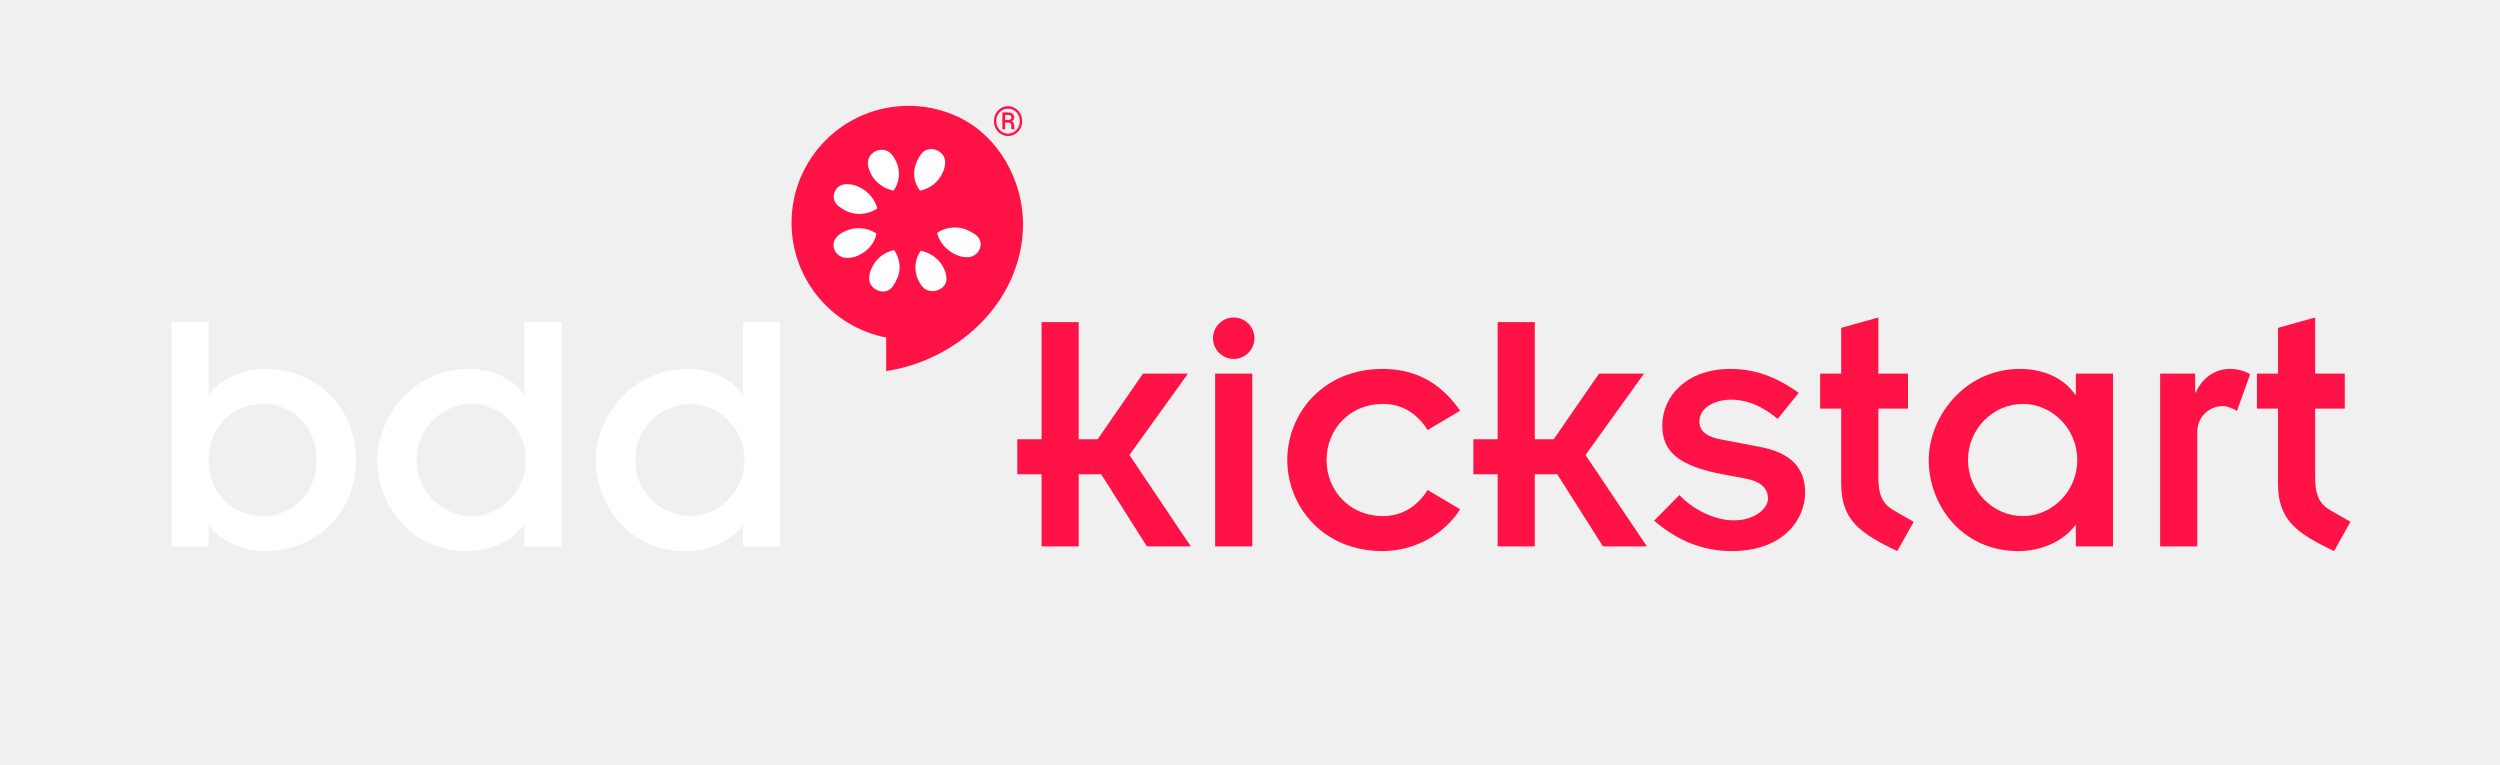
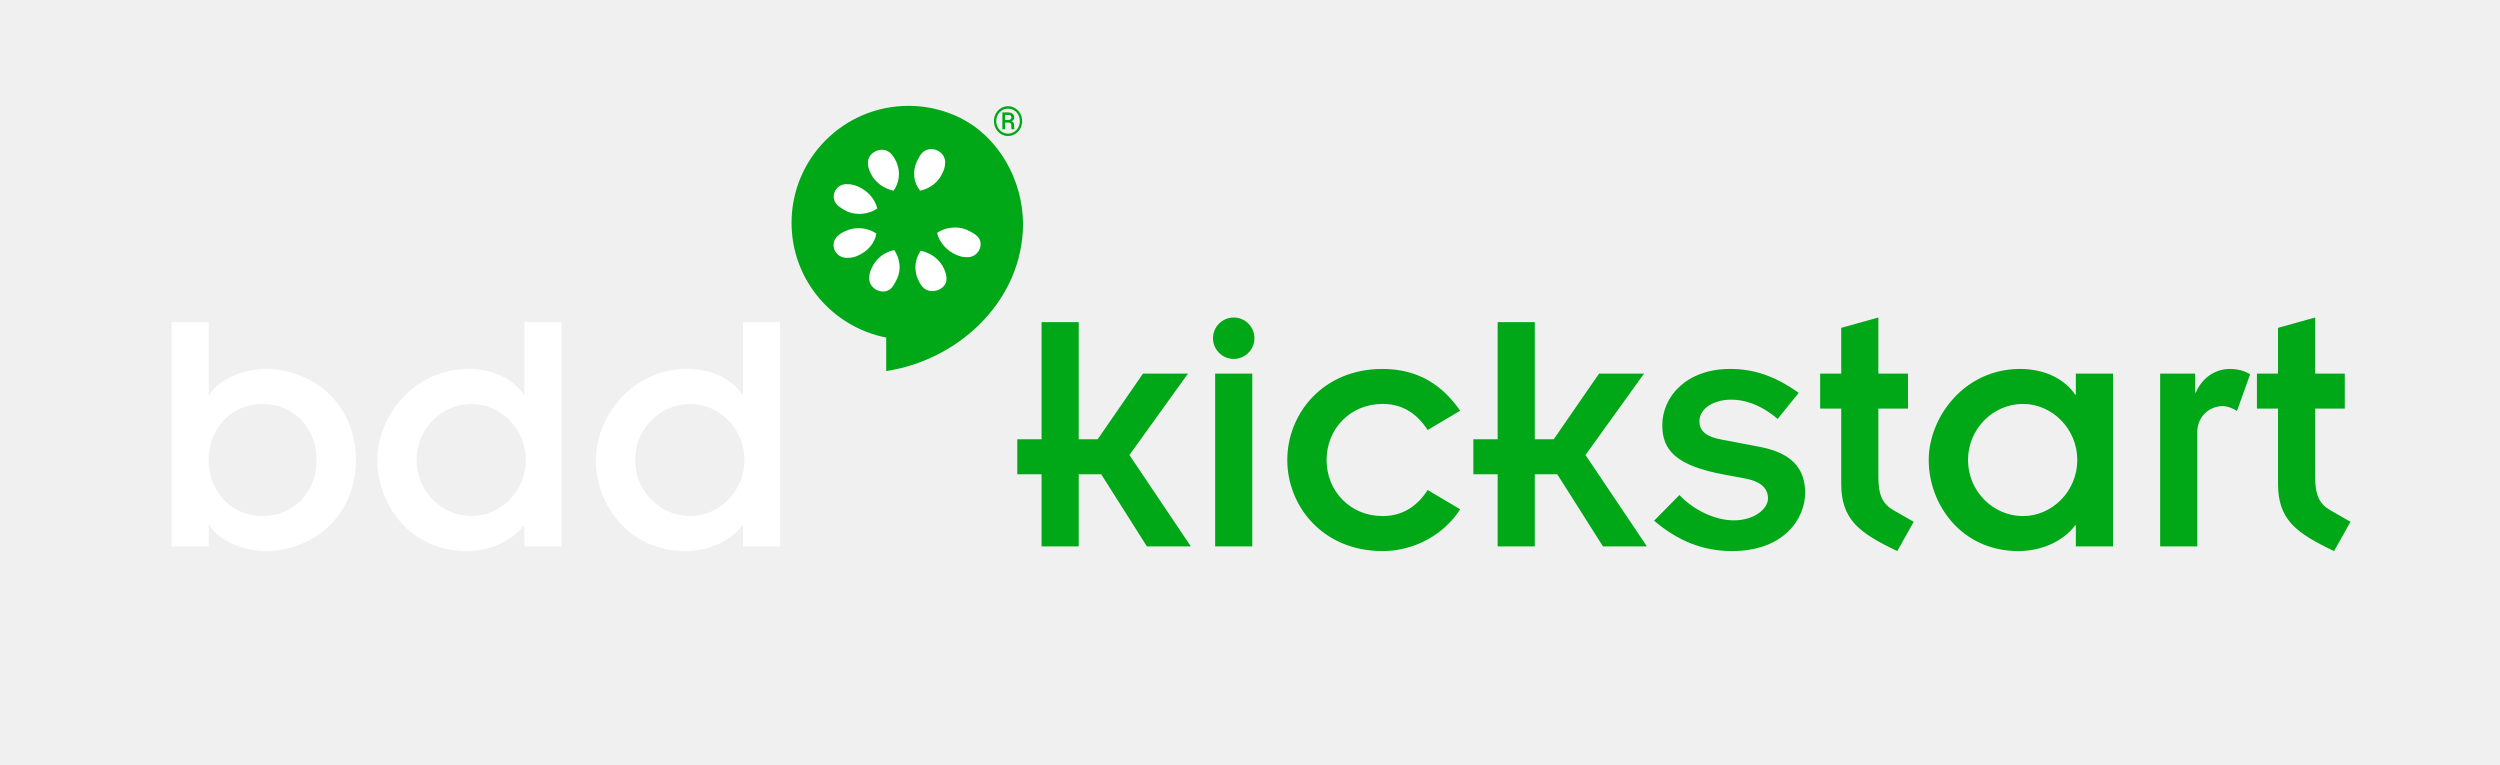
<svg xmlns="http://www.w3.org/2000/svg" width="350" height="107" viewBox="0 0 350 107">
  <g fill="none" fill-rule="evenodd">
    <path d="M0 0h161v104H0z" />
-     <path d="M127.192 14.82c-9.05 0-16.375 7.324-16.375 16.375 0 7.968 5.712 14.589 13.25 16.062v4.688c9.8-1.478 18.478-9.257 19.125-19.47.39-6.146-2.675-12.42-7.844-15.468a13.755 13.755 0 0 0-.906-.5c-.315-.155-.64-.306-.969-.437-.104-.044-.207-.084-.312-.125-.288-.107-.578-.226-.875-.313a16.246 16.246 0 0 0-5.094-.812z" fill="#FF1245" fill-rule="nonzero" />
+     <path d="M127.192 14.82c-9.05 0-16.375 7.324-16.375 16.375 0 7.968 5.712 14.589 13.25 16.062v4.688c9.8-1.478 18.478-9.257 19.125-19.47.39-6.146-2.675-12.42-7.844-15.468a13.755 13.755 0 0 0-.906-.5c-.315-.155-.64-.306-.969-.437-.104-.044-.207-.084-.312-.125-.288-.107-.578-.226-.875-.313a16.246 16.246 0 0 0-5.094-.812z" fill="#00A818" fill-rule="nonzero" />
    <path d="M130.567 20.882a1.787 1.787 0 0 0-1.562.625c-.3.4-.488.788-.688 1.188-.6 1.4-.4 2.9.5 4 1.4-.3 2.588-1.194 3.188-2.594.2-.4.312-.913.312-1.313.063-1.062-.816-1.81-1.75-1.906zm-7.281.094c-.913.087-1.781.812-1.781 1.812 0 .4.112.913.312 1.313.6 1.4 1.881 2.294 3.281 2.594.8-1.1 1.007-2.6.407-4-.2-.4-.388-.794-.688-1.094a1.757 1.757 0 0 0-1.531-.625zm-4.906 4.812c-1.577.081-2.282 2.063-.97 3.094.4.3.788.519 1.188.719 1.4.6 3.02.394 4.22-.406-.3-1.3-1.32-2.494-2.72-3.094-.5-.2-.906-.313-1.406-.313-.112-.012-.207-.005-.312 0zm15.406 6.063a4.574 4.574 0 0 0-2.594.75c.3 1.3 1.319 2.494 2.719 3.094.5.2.906.312 1.406.312 1.8.1 2.681-2.125 1.281-3.125-.4-.3-.787-.487-1.187-.687a4.32 4.32 0 0 0-1.625-.344zm-13.656.094c-.55.01-1.1.118-1.625.343-.5.2-.888.42-1.188.72-1.3 1.1-.425 3.193 1.375 3.093.5 0 1.006-.113 1.406-.313 1.4-.6 2.394-1.793 2.594-3.093a4.475 4.475 0 0 0-2.562-.75zm5.062 3.062c-1.4.3-2.587 1.194-3.187 2.594-.2.4-.313.881-.313 1.281-.1 1.7 2.219 2.613 3.219 1.313.3-.4.487-.788.687-1.188.6-1.3.394-2.8-.406-4zm3.719.094c-.8 1.1-1.006 2.6-.406 4 .2.4.387.794.687 1.094 1.1 1.2 3.413.312 3.313-1.188 0-.4-.113-.912-.313-1.312-.6-1.4-1.881-2.294-3.281-2.594z" fill="#FFF" fill-rule="nonzero" />
    <path fill="#ffffff" d="M24.02 76.5h5.2v-2.95h.1c1.25 2 4.5 3.6 7.9 3.6 6.3 0 12.6-4.65 12.6-12.75s-6.3-12.75-12.6-12.75c-3.4 0-6.65 1.6-7.9 3.6h-.1V45.1h-5.2zm20.3-12.1c0 4.5-3.2 7.85-7.55 7.85s-7.55-3.35-7.55-7.85 3.2-7.85 7.55-7.85 7.55 3.35 7.55 7.85zm29.1 12.1h5.2V45.1h-5.2v10.15h-.1c-1.35-2.05-4.1-3.6-7.7-3.6-7.85 0-12.8 6.8-12.8 12.75 0 6.25 4.6 12.75 12.55 12.75 3.3 0 6.3-1.4 7.95-3.6h.1zm-15.1-12.1c0-4.35 3.5-7.85 7.7-7.85 4.1 0 7.6 3.5 7.6 7.85s-3.5 7.85-7.6 7.85c-4.2 0-7.7-3.5-7.7-7.85zm45.7 12.1h5.2V45.1h-5.2v10.15h-.1c-1.35-2.05-4.1-3.6-7.7-3.6-7.85 0-12.8 6.8-12.8 12.75 0 6.25 4.6 12.75 12.55 12.75 3.3 0 6.3-1.4 7.95-3.6h.1zm-15.1-12.1c0-4.35 3.5-7.85 7.7-7.85 4.1 0 7.6 3.5 7.6 7.85s-3.5 7.85-7.6 7.85c-4.2 0-7.7-3.5-7.7-7.85z">
        </path>
-     <path fill="#FF1245" d="M145.82 76.5h5.2V66.4h3.15l6.4 10.1h6.15l-8.6-12.8 8.2-11.4h-6.3l-6.35 9.2h-2.65V45.1h-5.2v16.4h-3.4v4.9h3.4zm24.3 0h5.2V52.3h-5.2zm-.3-29.15c0 1.6 1.3 2.9 2.9 2.9 1.6 0 2.9-1.3 2.9-2.9 0-1.6-1.3-2.9-2.9-2.9-1.6 0-2.9 1.3-2.9 2.9zm34.6 10.15c-2.35-3.4-5.7-5.85-10.85-5.85-8.45 0-13.35 6.35-13.35 12.75s4.9 12.75 13.35 12.75c4.6 0 8.7-2.45 10.85-5.85l-4.55-2.7c-1.4 2.2-3.45 3.65-6.3 3.65-4.55 0-7.85-3.5-7.85-7.85s3.3-7.85 7.85-7.85c2.95 0 4.9 1.5 6.3 3.65zm5.25 19h5.2V66.4h3.15l6.4 10.1h6.15l-8.6-12.8 8.2-11.4h-6.3l-6.35 9.2h-2.65V45.1h-5.2v16.4h-3.4v4.9h3.4zm21.9-3.6c3.3 2.8 6.8 4.25 10.9 4.25 7.35 0 10.25-4.6 10.25-8.15 0-3.6-2.1-5.65-6.4-6.45l-5.25-1c-2-.35-3.15-1.1-3.15-2.55 0-1.95 2.2-3.05 4.45-3.05 1.7 0 3.95.55 6.5 2.7l2.95-3.65c-3.3-2.35-6.25-3.35-9.6-3.35-6.05 0-9.5 3.8-9.5 7.9 0 3.45 1.9 5.65 8.7 6.9l2.95.55c1.9.35 3.15 1.2 3.15 2.8 0 1.35-1.8 3.05-4.8 3.05-2.7 0-5.75-1.55-7.6-3.55zm23.25-15.7h2.95v10.5c0 5.05 2.5 6.9 7.85 9.45l2.3-4.1-2.8-1.6c-1.55-.9-2.15-2.1-2.15-4.7V57.2h4.15v-4.9h-4.15v-7.85l-5.2 1.45v6.4h-2.95zm35.8 19.3h5.2V52.3h-5.2v2.95h-.1c-1.35-2.05-4.1-3.6-7.7-3.6-7.85 0-12.8 6.8-12.8 12.75 0 6.25 4.6 12.75 12.55 12.75 3.3 0 6.3-1.4 7.95-3.6h.1zm-15.1-12.1c0-4.35 3.5-7.85 7.7-7.85 4.1 0 7.6 3.5 7.6 7.85s-3.5 7.85-7.6 7.85c-4.2 0-7.7-3.5-7.7-7.85zm26.9 12.1h5.2v-16c0-2.2 1.7-3.65 3.6-3.65.5 0 1.45.3 1.95.7l1.85-5.15c-.7-.45-1.7-.75-2.85-.75-2.1 0-3.9 1.3-4.75 3.3h-.1V52.3h-4.9zm13.55-19.3h2.95v10.5c0 5.05 2.5 6.9 7.85 9.45l2.3-4.1-2.8-1.6c-1.55-.9-2.15-2.1-2.15-4.7V57.2h4.15v-4.9h-4.15v-7.85l-5.2 1.45v6.4h-2.95z">
+     <path fill="#00A818" d="M145.82 76.5h5.2V66.4h3.15l6.4 10.1h6.15l-8.6-12.8 8.2-11.4h-6.3l-6.35 9.2h-2.65V45.1h-5.2v16.4h-3.4v4.9h3.4zm24.3 0h5.2V52.3h-5.2zm-.3-29.15c0 1.6 1.3 2.9 2.9 2.9 1.6 0 2.9-1.3 2.9-2.9 0-1.6-1.3-2.9-2.9-2.9-1.6 0-2.9 1.3-2.9 2.9zm34.6 10.15c-2.35-3.4-5.7-5.85-10.85-5.85-8.45 0-13.35 6.35-13.35 12.75s4.9 12.75 13.35 12.75c4.6 0 8.7-2.45 10.85-5.85l-4.55-2.7c-1.4 2.2-3.45 3.65-6.3 3.65-4.55 0-7.85-3.5-7.85-7.85s3.3-7.85 7.85-7.85c2.95 0 4.9 1.5 6.3 3.65zm5.25 19h5.2V66.4h3.15l6.4 10.1h6.15l-8.6-12.8 8.2-11.4h-6.3l-6.35 9.2h-2.65V45.1h-5.2v16.4h-3.4v4.9h3.4zm21.9-3.6c3.3 2.8 6.8 4.25 10.9 4.25 7.35 0 10.25-4.6 10.25-8.15 0-3.6-2.1-5.65-6.4-6.45l-5.25-1c-2-.35-3.15-1.1-3.15-2.55 0-1.95 2.2-3.05 4.45-3.05 1.7 0 3.95.55 6.5 2.7l2.95-3.65c-3.3-2.35-6.25-3.35-9.6-3.35-6.05 0-9.5 3.8-9.5 7.9 0 3.45 1.9 5.65 8.7 6.9l2.95.55c1.9.35 3.15 1.2 3.15 2.8 0 1.35-1.8 3.05-4.8 3.05-2.7 0-5.75-1.55-7.6-3.55zm23.25-15.7h2.95v10.5c0 5.05 2.5 6.9 7.85 9.45l2.3-4.1-2.8-1.6c-1.55-.9-2.15-2.1-2.15-4.7V57.2h4.15v-4.9h-4.15v-7.85l-5.2 1.45v6.4h-2.95zm35.8 19.3h5.2V52.3h-5.2v2.95h-.1c-1.35-2.05-4.1-3.6-7.7-3.6-7.85 0-12.8 6.8-12.8 12.75 0 6.25 4.6 12.75 12.55 12.75 3.3 0 6.3-1.4 7.95-3.6h.1zm-15.1-12.1c0-4.35 3.5-7.85 7.7-7.85 4.1 0 7.6 3.5 7.6 7.85s-3.5 7.85-7.6 7.85c-4.2 0-7.7-3.5-7.7-7.85zm26.9 12.1h5.2v-16c0-2.2 1.7-3.65 3.6-3.65.5 0 1.45.3 1.95.7l1.85-5.15c-.7-.45-1.7-.75-2.85-.75-2.1 0-3.9 1.3-4.75 3.3h-.1V52.3h-4.9zm13.55-19.3h2.95v10.5c0 5.05 2.5 6.9 7.85 9.45l2.3-4.1-2.8-1.6c-1.55-.9-2.15-2.1-2.15-4.7V57.2h4.15v-4.9h-4.15v-7.85l-5.2 1.45v6.4h-2.95z">
        </path>
-     <path fill="#FF1245" d="M139.15 16.95q0-.29.07-.56.07-.27.2-.5.13-.23.31-.42.18-.19.4-.32.22-.13.47-.21.25-.07.53-.07.27 0 .52.07.25.08.47.21.22.13.4.32.18.19.31.42.13.23.2.5t.07.56q0 .3-.07.56-.07.27-.2.51-.13.23-.31.42-.18.18-.4.32-.22.13-.47.21-.25.07-.52.07-.28 0-.53-.07-.25-.08-.47-.21-.22-.14-.4-.32-.18-.19-.31-.42-.13-.24-.2-.51-.07-.26-.07-.56m.32 0q0 .37.13.69.13.32.36.56.22.24.52.37.3.14.65.14.34 0 .64-.14.3-.13.53-.37.22-.24.35-.56.13-.32.13-.69 0-.37-.13-.69-.13-.32-.35-.55-.23-.24-.53-.37-.3-.13-.64-.13-.35 0-.65.13-.3.13-.52.37-.23.23-.36.55-.13.32-.13.69m1.25.21v.94h-.39v-2.36h.76q.21 0 .37.04.17.05.29.13.11.09.18.23.06.13.06.31t-.09.3q-.09.13-.27.22.1.04.16.1.07.06.11.13.04.08.06.16.02.09.02.19v.15q0 .11.01.2 0 .09.03.16v.04h-.4q-.01-.04-.02-.09l-.02-.12v-.11V17.55q0-.2-.09-.29-.1-.1-.32-.1h-.45m0-.36h.43q.09 0 .17-.02.08-.02.14-.07.06-.04.1-.1.04-.06.04-.15 0-.1-.03-.17t-.08-.12q-.06-.04-.16-.06-.09-.02-.24-.02h-.37v.71z">
+     <path fill="#00A818" d="M139.15 16.95q0-.29.07-.56.07-.27.2-.5.13-.23.31-.42.18-.19.4-.32.22-.13.47-.21.25-.07.53-.07.27 0 .52.07.25.08.47.21.22.13.4.32.18.19.31.42.13.23.2.5t.07.56q0 .3-.07.56-.07.27-.2.51-.13.23-.31.42-.18.18-.4.32-.22.13-.47.21-.25.07-.52.07-.28 0-.53-.07-.25-.08-.47-.21-.22-.14-.4-.32-.18-.19-.31-.42-.13-.24-.2-.51-.07-.26-.07-.56m.32 0q0 .37.13.69.13.32.36.56.22.24.52.37.3.14.65.14.34 0 .64-.14.3-.13.53-.37.22-.24.35-.56.13-.32.13-.69 0-.37-.13-.69-.13-.32-.35-.55-.23-.24-.53-.37-.3-.13-.64-.13-.35 0-.65.13-.3.13-.52.37-.23.23-.36.55-.13.32-.13.69m1.25.21v.94h-.39v-2.36h.76q.21 0 .37.04.17.05.29.13.11.09.18.23.06.13.06.31t-.09.3q-.09.13-.27.22.1.04.16.1.07.06.11.13.04.08.06.16.02.09.02.19v.15q0 .11.01.2 0 .09.03.16v.04h-.4q-.01-.04-.02-.09l-.02-.12v-.11V17.55q0-.2-.09-.29-.1-.1-.32-.1h-.45m0-.36h.43q.09 0 .17-.02.08-.02.14-.07.06-.04.1-.1.04-.06.04-.15 0-.1-.03-.17t-.08-.12q-.06-.04-.16-.06-.09-.02-.24-.02h-.37v.71z">
        </path>
  </g>
</svg>
